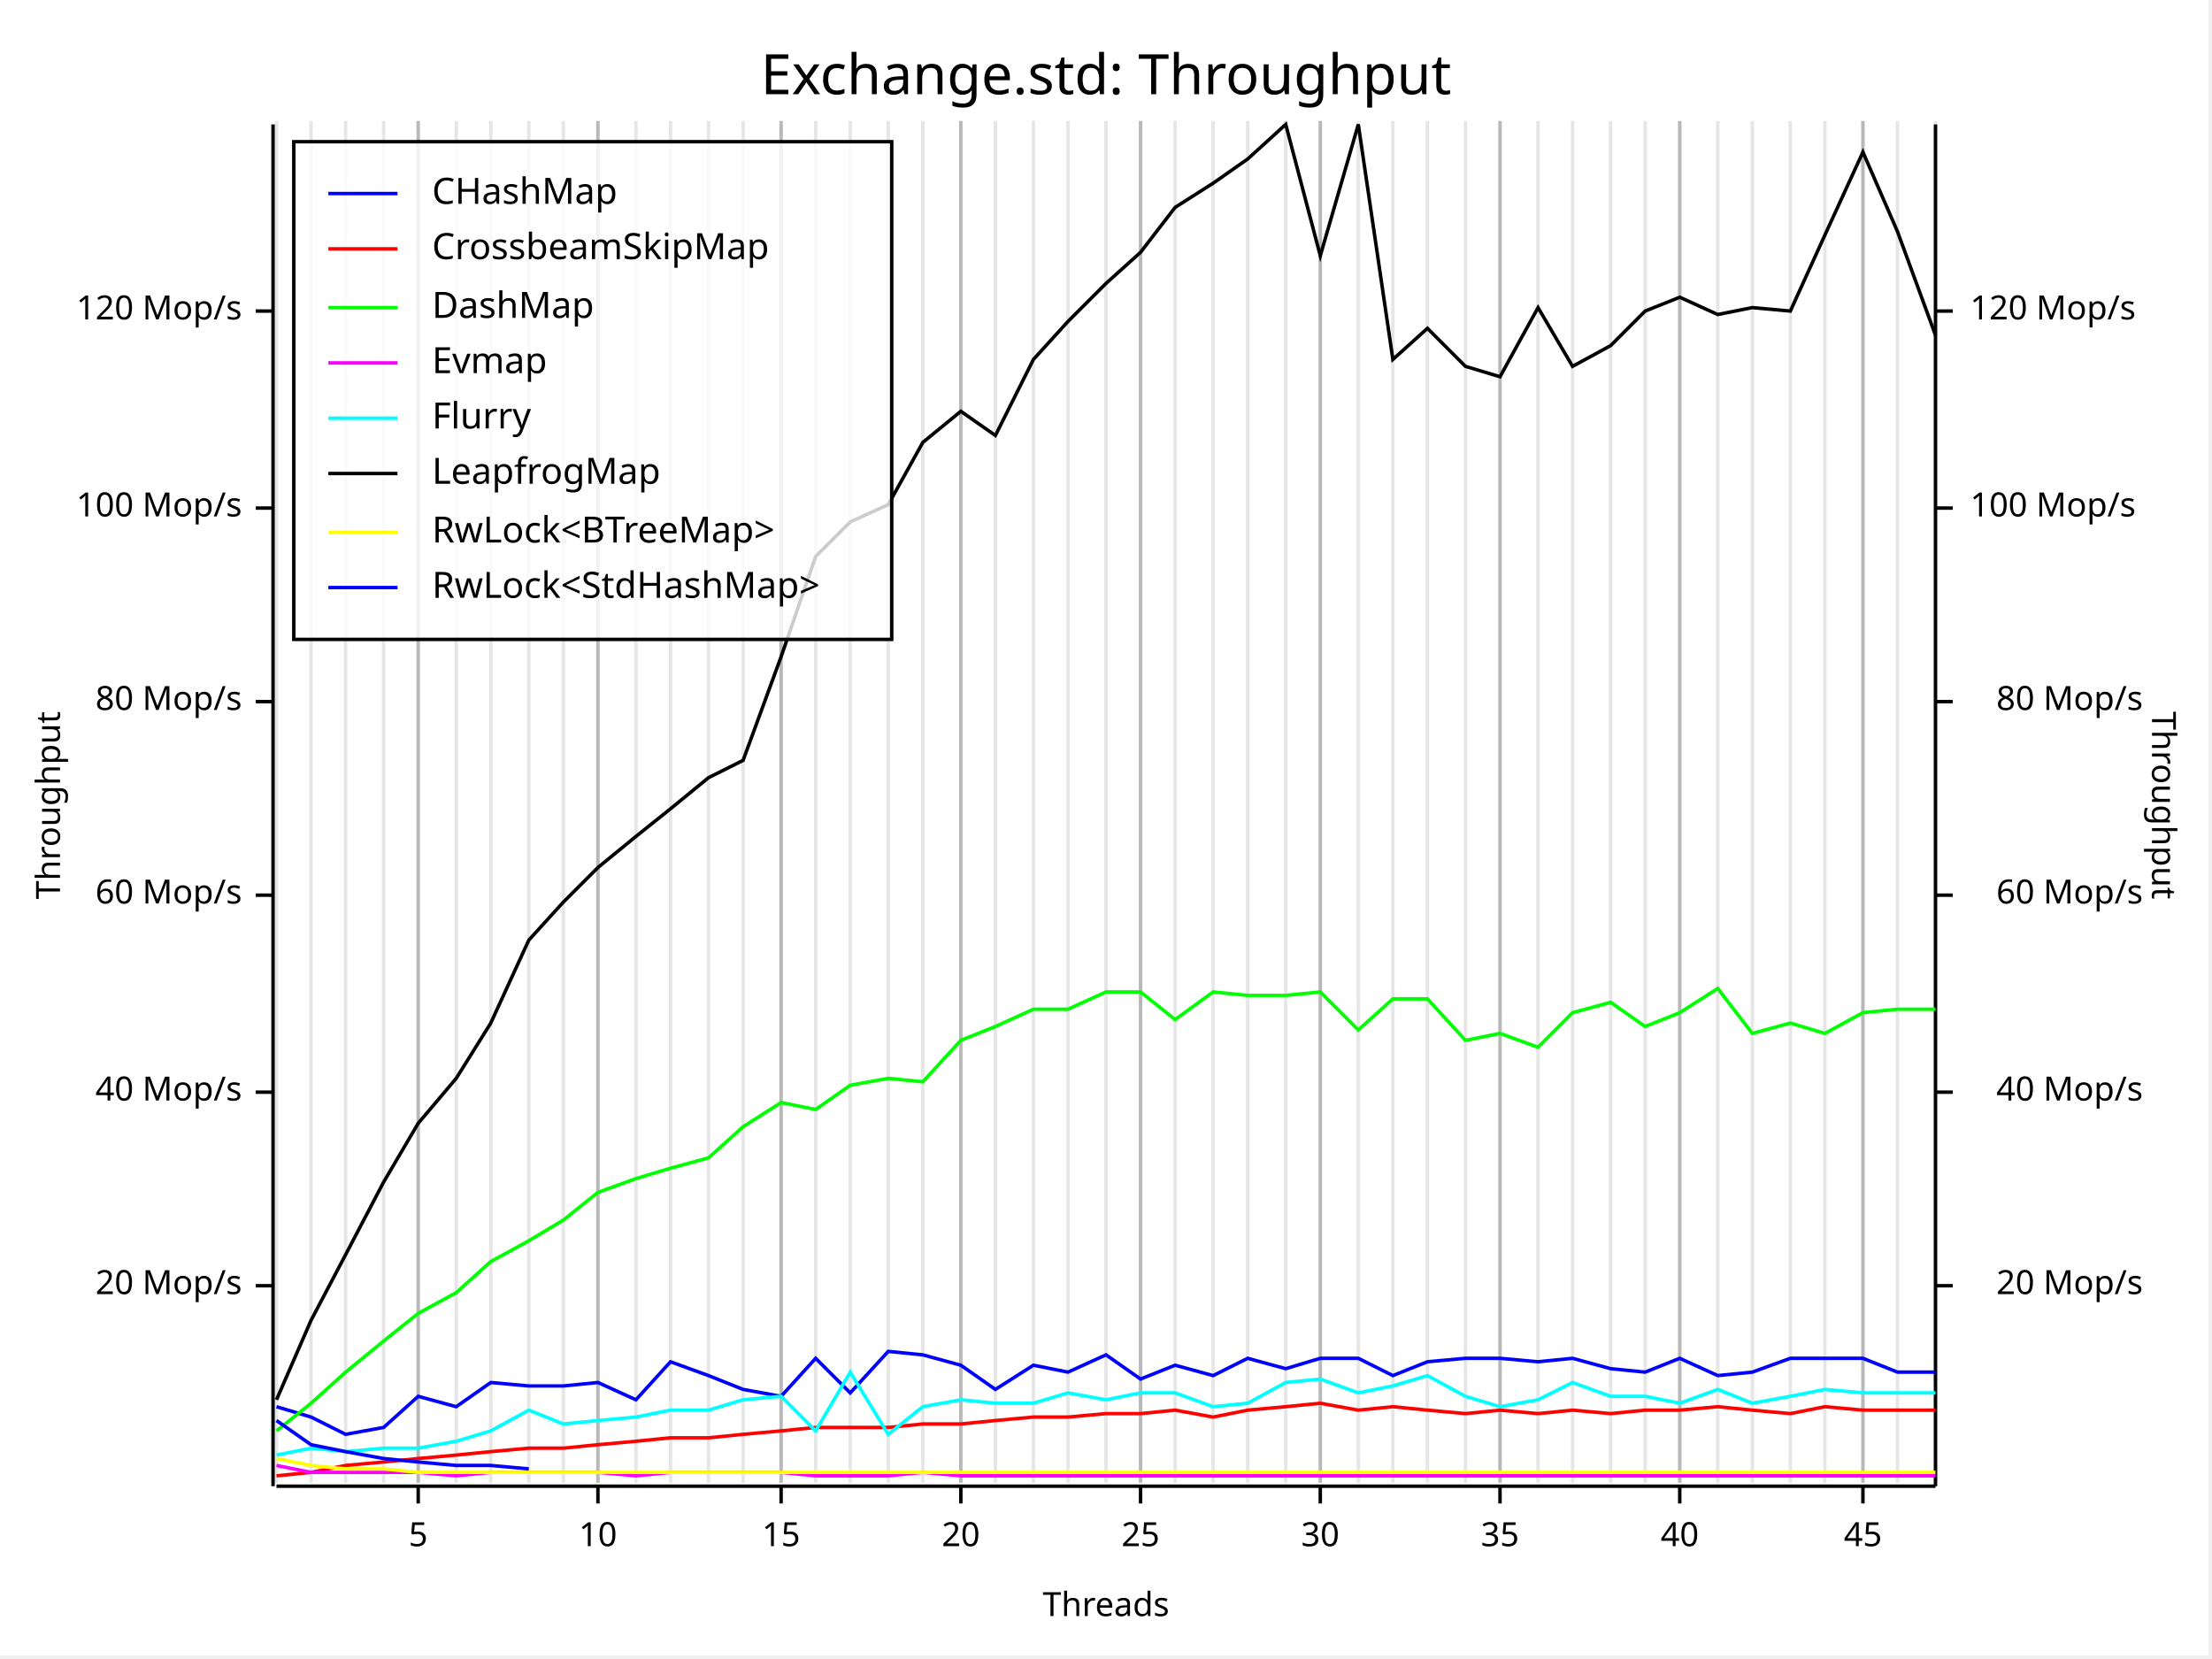
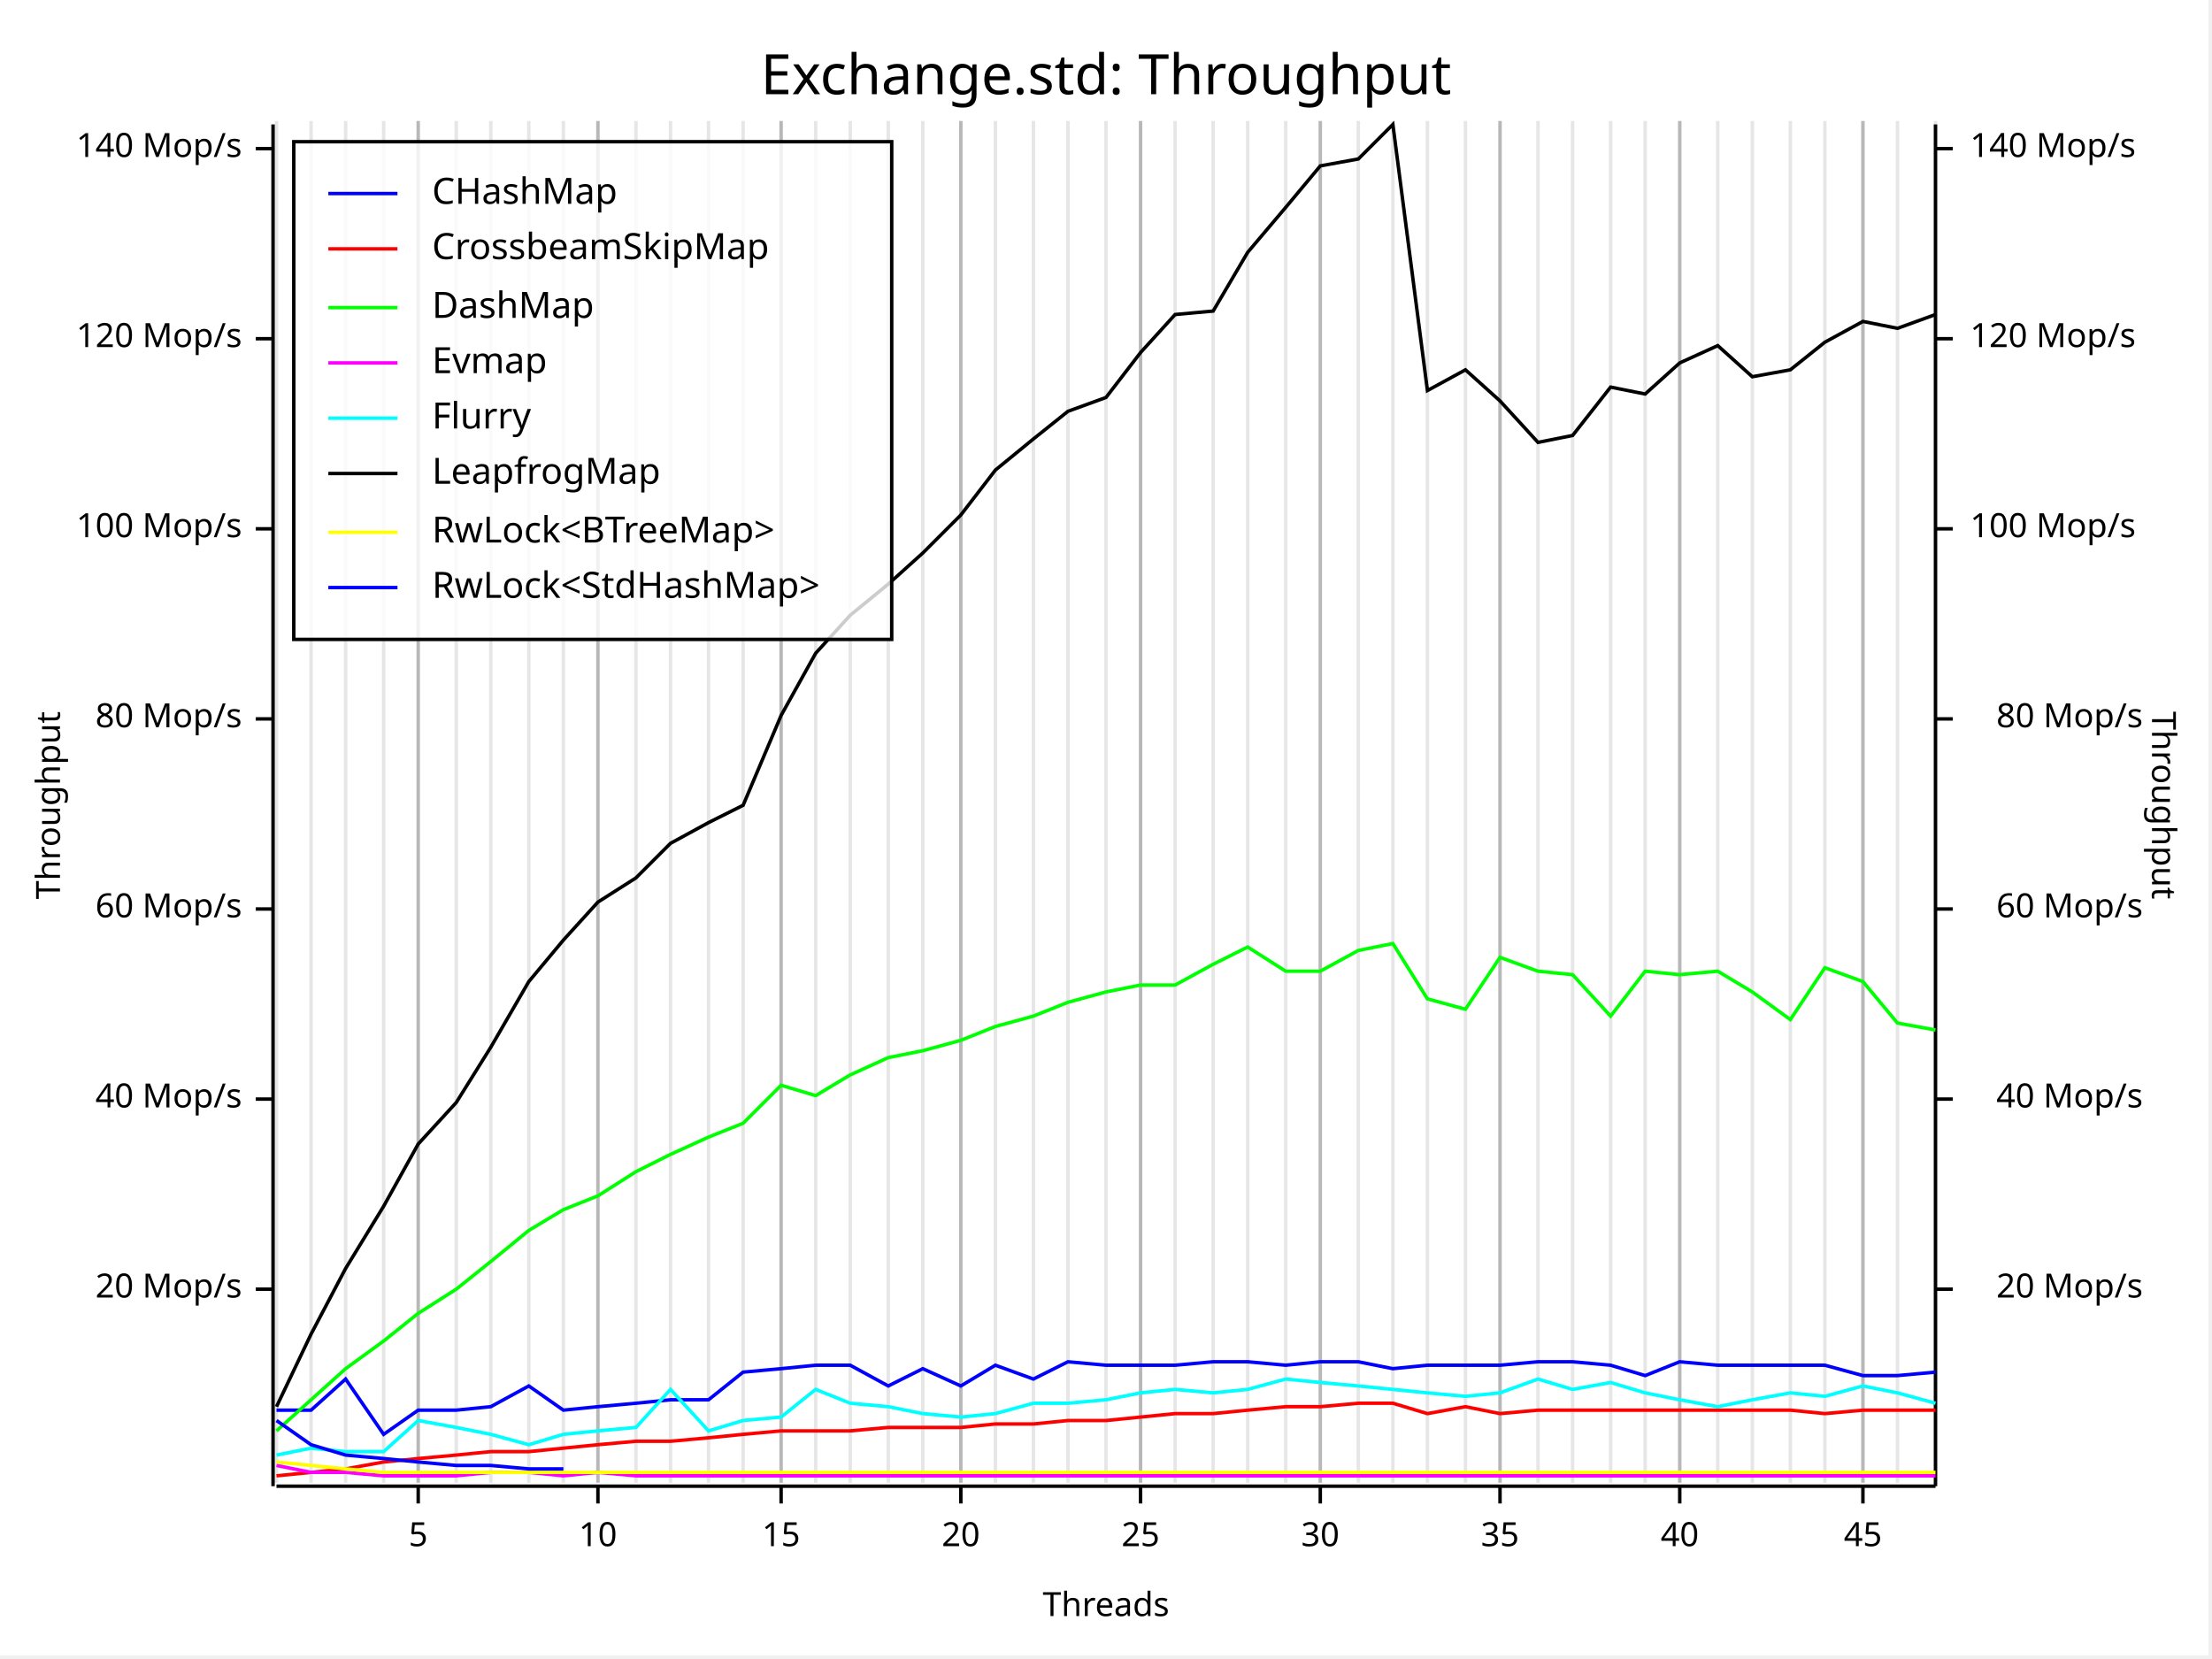
<svg xmlns="http://www.w3.org/2000/svg" width="640" height="480" viewBox="0 0 640 480">
  <rect x="0" y="0" width="639" height="479" opacity="1" fill="#FFFFFF" stroke="none" />
  <text x="320" y="15" dy="0.76em" text-anchor="middle" font-family="Fira Code" font-size="16.129" opacity="1" fill="#000000">
Exchange.std: Throughput
</text>
  <line opacity="0.1" stroke="#000000" stroke-width="1" x1="80" y1="429" x2="80" y2="35" />
  <line opacity="0.1" stroke="#000000" stroke-width="1" x1="90" y1="429" x2="90" y2="35" />
  <line opacity="0.1" stroke="#000000" stroke-width="1" x1="100" y1="429" x2="100" y2="35" />
  <line opacity="0.1" stroke="#000000" stroke-width="1" x1="111" y1="429" x2="111" y2="35" />
  <line opacity="0.1" stroke="#000000" stroke-width="1" x1="121" y1="429" x2="121" y2="35" />
  <line opacity="0.1" stroke="#000000" stroke-width="1" x1="132" y1="429" x2="132" y2="35" />
  <line opacity="0.1" stroke="#000000" stroke-width="1" x1="142" y1="429" x2="142" y2="35" />
  <line opacity="0.1" stroke="#000000" stroke-width="1" x1="153" y1="429" x2="153" y2="35" />
  <line opacity="0.1" stroke="#000000" stroke-width="1" x1="163" y1="429" x2="163" y2="35" />
  <line opacity="0.1" stroke="#000000" stroke-width="1" x1="173" y1="429" x2="173" y2="35" />
  <line opacity="0.1" stroke="#000000" stroke-width="1" x1="184" y1="429" x2="184" y2="35" />
  <line opacity="0.1" stroke="#000000" stroke-width="1" x1="194" y1="429" x2="194" y2="35" />
  <line opacity="0.1" stroke="#000000" stroke-width="1" x1="205" y1="429" x2="205" y2="35" />
  <line opacity="0.1" stroke="#000000" stroke-width="1" x1="215" y1="429" x2="215" y2="35" />
  <line opacity="0.1" stroke="#000000" stroke-width="1" x1="226" y1="429" x2="226" y2="35" />
  <line opacity="0.1" stroke="#000000" stroke-width="1" x1="236" y1="429" x2="236" y2="35" />
  <line opacity="0.1" stroke="#000000" stroke-width="1" x1="246" y1="429" x2="246" y2="35" />
  <line opacity="0.1" stroke="#000000" stroke-width="1" x1="257" y1="429" x2="257" y2="35" />
  <line opacity="0.1" stroke="#000000" stroke-width="1" x1="267" y1="429" x2="267" y2="35" />
  <line opacity="0.1" stroke="#000000" stroke-width="1" x1="278" y1="429" x2="278" y2="35" />
  <line opacity="0.1" stroke="#000000" stroke-width="1" x1="288" y1="429" x2="288" y2="35" />
  <line opacity="0.1" stroke="#000000" stroke-width="1" x1="299" y1="429" x2="299" y2="35" />
  <line opacity="0.1" stroke="#000000" stroke-width="1" x1="309" y1="429" x2="309" y2="35" />
  <line opacity="0.1" stroke="#000000" stroke-width="1" x1="320" y1="429" x2="320" y2="35" />
  <line opacity="0.1" stroke="#000000" stroke-width="1" x1="330" y1="429" x2="330" y2="35" />
  <line opacity="0.1" stroke="#000000" stroke-width="1" x1="340" y1="429" x2="340" y2="35" />
  <line opacity="0.1" stroke="#000000" stroke-width="1" x1="351" y1="429" x2="351" y2="35" />
  <line opacity="0.1" stroke="#000000" stroke-width="1" x1="361" y1="429" x2="361" y2="35" />
  <line opacity="0.1" stroke="#000000" stroke-width="1" x1="372" y1="429" x2="372" y2="35" />
  <line opacity="0.1" stroke="#000000" stroke-width="1" x1="382" y1="429" x2="382" y2="35" />
  <line opacity="0.1" stroke="#000000" stroke-width="1" x1="393" y1="429" x2="393" y2="35" />
  <line opacity="0.1" stroke="#000000" stroke-width="1" x1="403" y1="429" x2="403" y2="35" />
  <line opacity="0.1" stroke="#000000" stroke-width="1" x1="413" y1="429" x2="413" y2="35" />
  <line opacity="0.1" stroke="#000000" stroke-width="1" x1="424" y1="429" x2="424" y2="35" />
  <line opacity="0.1" stroke="#000000" stroke-width="1" x1="434" y1="429" x2="434" y2="35" />
  <line opacity="0.1" stroke="#000000" stroke-width="1" x1="445" y1="429" x2="445" y2="35" />
  <line opacity="0.1" stroke="#000000" stroke-width="1" x1="455" y1="429" x2="455" y2="35" />
  <line opacity="0.1" stroke="#000000" stroke-width="1" x1="466" y1="429" x2="466" y2="35" />
  <line opacity="0.1" stroke="#000000" stroke-width="1" x1="476" y1="429" x2="476" y2="35" />
  <line opacity="0.1" stroke="#000000" stroke-width="1" x1="486" y1="429" x2="486" y2="35" />
  <line opacity="0.1" stroke="#000000" stroke-width="1" x1="497" y1="429" x2="497" y2="35" />
  <line opacity="0.1" stroke="#000000" stroke-width="1" x1="507" y1="429" x2="507" y2="35" />
  <line opacity="0.1" stroke="#000000" stroke-width="1" x1="518" y1="429" x2="518" y2="35" />
  <line opacity="0.1" stroke="#000000" stroke-width="1" x1="528" y1="429" x2="528" y2="35" />
  <line opacity="0.1" stroke="#000000" stroke-width="1" x1="539" y1="429" x2="539" y2="35" />
  <line opacity="0.1" stroke="#000000" stroke-width="1" x1="549" y1="429" x2="549" y2="35" />
  <line opacity="0.1" stroke="#000000" stroke-width="1" x1="560" y1="429" x2="560" y2="35" />
  <text x="10" y="233" dy="0.76em" text-anchor="middle" font-family="sans-serif" font-size="9.677" opacity="1" fill="#000000" transform="rotate(270, 10, 233)">
Throughput
</text>
  <text x="320" y="470" dy="-0.5ex" text-anchor="middle" font-family="sans-serif" font-size="9.677" opacity="1" fill="#000000">
Threads
</text>
  <text x="630" y="233" dy="0.76em" text-anchor="middle" font-family="sans-serif" font-size="9.677" opacity="1" fill="#000000" transform="rotate(90, 630, 233)">
Throughput
</text>
  <line opacity="0.2" stroke="#000000" stroke-width="1" x1="121" y1="429" x2="121" y2="35" />
  <line opacity="0.2" stroke="#000000" stroke-width="1" x1="173" y1="429" x2="173" y2="35" />
  <line opacity="0.2" stroke="#000000" stroke-width="1" x1="226" y1="429" x2="226" y2="35" />
  <line opacity="0.2" stroke="#000000" stroke-width="1" x1="278" y1="429" x2="278" y2="35" />
  <line opacity="0.2" stroke="#000000" stroke-width="1" x1="330" y1="429" x2="330" y2="35" />
  <line opacity="0.2" stroke="#000000" stroke-width="1" x1="382" y1="429" x2="382" y2="35" />
  <line opacity="0.2" stroke="#000000" stroke-width="1" x1="434" y1="429" x2="434" y2="35" />
  <line opacity="0.2" stroke="#000000" stroke-width="1" x1="486" y1="429" x2="486" y2="35" />
  <line opacity="0.2" stroke="#000000" stroke-width="1" x1="539" y1="429" x2="539" y2="35" />
  <polyline fill="none" opacity="1" stroke="#000000" stroke-width="1" points="79,36 79,430 " />
-   <text x="70" y="372" dy="0.5ex" text-anchor="end" font-family="sans-serif" font-size="9.677" opacity="1" fill="#000000">
+   <text x="70" y="373" dy="0.5ex" text-anchor="end" font-family="sans-serif" font-size="9.677" opacity="1" fill="#000000">
20 Mop/s
</text>
-   <polyline fill="none" opacity="1" stroke="#000000" stroke-width="1" points="74,372 79,372 " />
-   <text x="70" y="316" dy="0.5ex" text-anchor="end" font-family="sans-serif" font-size="9.677" opacity="1" fill="#000000">
+   <polyline fill="none" opacity="1" stroke="#000000" stroke-width="1" points="74,373 79,373 " />
+   <text x="70" y="318" dy="0.5ex" text-anchor="end" font-family="sans-serif" font-size="9.677" opacity="1" fill="#000000">
40 Mop/s
</text>
-   <polyline fill="none" opacity="1" stroke="#000000" stroke-width="1" points="74,316 79,316 " />
-   <text x="70" y="259" dy="0.5ex" text-anchor="end" font-family="sans-serif" font-size="9.677" opacity="1" fill="#000000">
+   <polyline fill="none" opacity="1" stroke="#000000" stroke-width="1" points="74,318 79,318 " />
+   <text x="70" y="263" dy="0.5ex" text-anchor="end" font-family="sans-serif" font-size="9.677" opacity="1" fill="#000000">
60 Mop/s
</text>
-   <polyline fill="none" opacity="1" stroke="#000000" stroke-width="1" points="74,259 79,259 " />
-   <text x="70" y="203" dy="0.5ex" text-anchor="end" font-family="sans-serif" font-size="9.677" opacity="1" fill="#000000">
+   <polyline fill="none" opacity="1" stroke="#000000" stroke-width="1" points="74,263 79,263 " />
+   <text x="70" y="208" dy="0.5ex" text-anchor="end" font-family="sans-serif" font-size="9.677" opacity="1" fill="#000000">
80 Mop/s
</text>
-   <polyline fill="none" opacity="1" stroke="#000000" stroke-width="1" points="74,203 79,203 " />
-   <text x="70" y="147" dy="0.5ex" text-anchor="end" font-family="sans-serif" font-size="9.677" opacity="1" fill="#000000">
+   <polyline fill="none" opacity="1" stroke="#000000" stroke-width="1" points="74,208 79,208 " />
+   <text x="70" y="153" dy="0.5ex" text-anchor="end" font-family="sans-serif" font-size="9.677" opacity="1" fill="#000000">
100 Mop/s
</text>
-   <polyline fill="none" opacity="1" stroke="#000000" stroke-width="1" points="74,147 79,147 " />
-   <text x="70" y="90" dy="0.5ex" text-anchor="end" font-family="sans-serif" font-size="9.677" opacity="1" fill="#000000">
+   <polyline fill="none" opacity="1" stroke="#000000" stroke-width="1" points="74,153 79,153 " />
+   <text x="70" y="98" dy="0.5ex" text-anchor="end" font-family="sans-serif" font-size="9.677" opacity="1" fill="#000000">
120 Mop/s
</text>
-   <polyline fill="none" opacity="1" stroke="#000000" stroke-width="1" points="74,90 79,90 " />
+   <polyline fill="none" opacity="1" stroke="#000000" stroke-width="1" points="74,98 79,98 " />
+   <text x="70" y="43" dy="0.5ex" text-anchor="end" font-family="sans-serif" font-size="9.677" opacity="1" fill="#000000">
+ 140 Mop/s
+ </text>
+   <polyline fill="none" opacity="1" stroke="#000000" stroke-width="1" points="74,43 79,43 " />
  <polyline fill="none" opacity="1" stroke="#000000" stroke-width="1" points="80,430 560,430 " />
  <text x="121" y="440" dy="0.76em" text-anchor="middle" font-family="sans-serif" font-size="9.677" opacity="1" fill="#000000">
5
</text>
  <polyline fill="none" opacity="1" stroke="#000000" stroke-width="1" points="121,430 121,435 " />
  <text x="173" y="440" dy="0.76em" text-anchor="middle" font-family="sans-serif" font-size="9.677" opacity="1" fill="#000000">
10
</text>
  <polyline fill="none" opacity="1" stroke="#000000" stroke-width="1" points="173,430 173,435 " />
  <text x="226" y="440" dy="0.76em" text-anchor="middle" font-family="sans-serif" font-size="9.677" opacity="1" fill="#000000">
15
</text>
  <polyline fill="none" opacity="1" stroke="#000000" stroke-width="1" points="226,430 226,435 " />
  <text x="278" y="440" dy="0.76em" text-anchor="middle" font-family="sans-serif" font-size="9.677" opacity="1" fill="#000000">
20
</text>
  <polyline fill="none" opacity="1" stroke="#000000" stroke-width="1" points="278,430 278,435 " />
  <text x="330" y="440" dy="0.76em" text-anchor="middle" font-family="sans-serif" font-size="9.677" opacity="1" fill="#000000">
25
</text>
  <polyline fill="none" opacity="1" stroke="#000000" stroke-width="1" points="330,430 330,435 " />
  <text x="382" y="440" dy="0.76em" text-anchor="middle" font-family="sans-serif" font-size="9.677" opacity="1" fill="#000000">
30
</text>
  <polyline fill="none" opacity="1" stroke="#000000" stroke-width="1" points="382,430 382,435 " />
  <text x="434" y="440" dy="0.76em" text-anchor="middle" font-family="sans-serif" font-size="9.677" opacity="1" fill="#000000">
35
</text>
  <polyline fill="none" opacity="1" stroke="#000000" stroke-width="1" points="434,430 434,435 " />
  <text x="486" y="440" dy="0.76em" text-anchor="middle" font-family="sans-serif" font-size="9.677" opacity="1" fill="#000000">
40
</text>
  <polyline fill="none" opacity="1" stroke="#000000" stroke-width="1" points="486,430 486,435 " />
  <text x="539" y="440" dy="0.76em" text-anchor="middle" font-family="sans-serif" font-size="9.677" opacity="1" fill="#000000">
45
</text>
  <polyline fill="none" opacity="1" stroke="#000000" stroke-width="1" points="539,430 539,435 " />
  <polyline fill="none" opacity="1" stroke="#000000" stroke-width="1" points="560,36 560,430 " />
-   <text x="620" y="372" dy="0.5ex" text-anchor="end" font-family="sans-serif" font-size="9.677" opacity="1" fill="#000000">
+   <text x="620" y="373" dy="0.5ex" text-anchor="end" font-family="sans-serif" font-size="9.677" opacity="1" fill="#000000">
20 Mop/s
</text>
-   <polyline fill="none" opacity="1" stroke="#000000" stroke-width="1" points="560,372 565,372 " />
-   <text x="620" y="316" dy="0.5ex" text-anchor="end" font-family="sans-serif" font-size="9.677" opacity="1" fill="#000000">
+   <polyline fill="none" opacity="1" stroke="#000000" stroke-width="1" points="560,373 565,373 " />
+   <text x="620" y="318" dy="0.5ex" text-anchor="end" font-family="sans-serif" font-size="9.677" opacity="1" fill="#000000">
40 Mop/s
</text>
-   <polyline fill="none" opacity="1" stroke="#000000" stroke-width="1" points="560,316 565,316 " />
-   <text x="620" y="259" dy="0.5ex" text-anchor="end" font-family="sans-serif" font-size="9.677" opacity="1" fill="#000000">
+   <polyline fill="none" opacity="1" stroke="#000000" stroke-width="1" points="560,318 565,318 " />
+   <text x="620" y="263" dy="0.5ex" text-anchor="end" font-family="sans-serif" font-size="9.677" opacity="1" fill="#000000">
60 Mop/s
</text>
-   <polyline fill="none" opacity="1" stroke="#000000" stroke-width="1" points="560,259 565,259 " />
-   <text x="620" y="203" dy="0.5ex" text-anchor="end" font-family="sans-serif" font-size="9.677" opacity="1" fill="#000000">
+   <polyline fill="none" opacity="1" stroke="#000000" stroke-width="1" points="560,263 565,263 " />
+   <text x="620" y="208" dy="0.5ex" text-anchor="end" font-family="sans-serif" font-size="9.677" opacity="1" fill="#000000">
80 Mop/s
</text>
-   <polyline fill="none" opacity="1" stroke="#000000" stroke-width="1" points="560,203 565,203 " />
-   <text x="570" y="147" dy="0.5ex" text-anchor="start" font-family="sans-serif" font-size="9.677" opacity="1" fill="#000000">
+   <polyline fill="none" opacity="1" stroke="#000000" stroke-width="1" points="560,208 565,208 " />
+   <text x="570" y="153" dy="0.5ex" text-anchor="start" font-family="sans-serif" font-size="9.677" opacity="1" fill="#000000">
100 Mop/s
</text>
-   <polyline fill="none" opacity="1" stroke="#000000" stroke-width="1" points="560,147 565,147 " />
-   <text x="570" y="90" dy="0.5ex" text-anchor="start" font-family="sans-serif" font-size="9.677" opacity="1" fill="#000000">
+   <polyline fill="none" opacity="1" stroke="#000000" stroke-width="1" points="560,153 565,153 " />
+   <text x="570" y="98" dy="0.5ex" text-anchor="start" font-family="sans-serif" font-size="9.677" opacity="1" fill="#000000">
120 Mop/s
</text>
-   <polyline fill="none" opacity="1" stroke="#000000" stroke-width="1" points="560,90 565,90 " />
-   <polyline fill="none" opacity="1" stroke="#0000FF" stroke-width="1" points="80,407 90,410 100,415 111,413 121,404 132,407 142,400 153,401 163,401 173,400 184,405 194,394 205,398 215,402 226,404 236,393 246,403 257,391 267,392 278,395 288,402 299,395 309,397 320,392 330,399 340,395 351,398 361,393 372,396 382,393 393,393 403,398 413,394 424,393 434,393 445,394 455,393 466,396 476,397 486,393 497,398 507,397 518,393 528,393 539,393 549,397 560,397 " />
-   <polyline fill="none" opacity="1" stroke="#FF0000" stroke-width="1" points="80,427 90,426 100,424 111,423 121,422 132,421 142,420 153,419 163,419 173,418 184,417 194,416 205,416 215,415 226,414 236,413 246,413 257,413 267,412 278,412 288,411 299,410 309,410 320,409 330,409 340,408 351,410 361,408 372,407 382,406 393,408 403,407 413,408 424,409 434,408 445,409 455,408 466,409 476,408 486,408 497,407 507,408 518,409 528,407 539,408 549,408 560,408 " />
-   <polyline fill="none" opacity="1" stroke="#00FF00" stroke-width="1" points="80,414 90,406 100,397 111,388 121,380 132,374 142,365 153,359 163,353 173,345 184,341 194,338 205,335 215,326 226,319 236,321 246,314 257,312 267,313 278,301 288,297 299,292 309,292 320,287 330,287 340,295 351,287 361,288 372,288 382,287 393,298 403,289 413,289 424,301 434,299 445,303 455,293 466,290 476,297 486,293 497,286 507,299 518,296 528,299 539,293 549,292 560,292 " />
-   <polyline fill="none" opacity="1" stroke="#FF00FF" stroke-width="1" points="80,424 90,426 100,426 111,426 121,426 132,427 142,426 153,426 163,426 173,426 184,427 194,426 205,426 215,426 226,426 236,427 246,427 257,427 267,426 278,427 288,427 299,427 309,427 320,427 330,427 340,427 351,427 361,427 372,427 382,427 393,427 403,427 413,427 424,427 434,427 445,427 455,427 466,427 476,427 486,427 497,427 507,427 518,427 528,427 539,427 549,427 560,427 " />
-   <polyline fill="none" opacity="1" stroke="#00FFFF" stroke-width="1" points="80,421 90,419 100,420 111,419 121,419 132,417 142,414 153,408 163,412 173,411 184,410 194,408 205,408 215,405 226,404 236,414 246,397 257,415 267,407 278,405 288,406 299,406 309,403 320,405 330,403 340,403 351,407 361,406 372,400 382,399 393,403 403,401 413,398 424,404 434,407 445,405 455,400 466,404 476,404 486,406 497,402 507,406 518,404 528,402 539,403 549,403 560,403 " />
-   <polyline fill="none" opacity="1" stroke="#000000" stroke-width="1" points="80,405 90,382 100,363 111,342 121,325 132,312 142,296 153,272 163,261 173,251 184,242 194,234 205,225 215,220 226,190 236,161 246,151 257,146 267,128 278,119 288,126 299,104 309,93 320,82 330,73 340,60 351,53 361,46 372,36 382,74 393,36 403,104 413,95 424,106 434,109 445,89 455,106 466,100 476,90 486,86 497,91 507,89 518,90 528,68 539,44 549,67 560,97 " />
-   <polyline fill="none" opacity="1" stroke="#FFFF00" stroke-width="1" points="80,422 90,424 100,425 111,425 121,426 132,426 142,426 153,426 163,426 173,426 184,426 194,426 205,426 215,426 226,426 236,426 246,426 257,426 267,426 278,426 288,426 299,426 309,426 320,426 330,426 340,426 351,426 361,426 372,426 382,426 393,426 403,426 413,426 424,426 434,426 445,426 455,426 466,426 476,426 486,426 497,426 507,426 518,426 528,426 539,426 549,426 560,426 " />
-   <polyline fill="none" opacity="1" stroke="#0000FF" stroke-width="1" points="80,411 90,418 100,420 111,422 121,423 132,424 142,424 153,425 " />
+   <polyline fill="none" opacity="1" stroke="#000000" stroke-width="1" points="560,98 565,98 " />
+   <text x="570" y="43" dy="0.5ex" text-anchor="start" font-family="sans-serif" font-size="9.677" opacity="1" fill="#000000">
+ 140 Mop/s
+ </text>
+   <polyline fill="none" opacity="1" stroke="#000000" stroke-width="1" points="560,43 565,43 " />
+   <polyline fill="none" opacity="1" stroke="#0000FF" stroke-width="1" points="80,408 90,408 100,399 111,415 121,408 132,408 142,407 153,401 163,408 173,407 184,406 194,405 205,405 215,397 226,396 236,395 246,395 257,401 267,396 278,401 288,395 299,399 309,394 320,395 330,395 340,395 351,394 361,394 372,395 382,394 393,394 403,396 413,395 424,395 434,395 445,394 455,394 466,395 476,398 486,394 497,395 507,395 518,395 528,395 539,398 549,398 560,397 " />
+   <polyline fill="none" opacity="1" stroke="#FF0000" stroke-width="1" points="80,427 90,426 100,425 111,423 121,422 132,421 142,420 153,420 163,419 173,418 184,417 194,417 205,416 215,415 226,414 236,414 246,414 257,413 267,413 278,413 288,412 299,412 309,411 320,411 330,410 340,409 351,409 361,408 372,407 382,407 393,406 403,406 413,409 424,407 434,409 445,408 455,408 466,408 476,408 486,408 497,408 507,408 518,408 528,409 539,408 549,408 560,408 " />
+   <polyline fill="none" opacity="1" stroke="#00FF00" stroke-width="1" points="80,414 90,405 100,396 111,388 121,380 132,373 142,365 153,356 163,350 173,346 184,339 194,334 205,329 215,325 226,314 236,317 246,311 257,306 267,304 278,301 288,297 299,294 309,290 320,287 330,285 340,285 351,279 361,274 372,281 382,281 393,275 403,273 413,289 424,292 434,277 445,281 455,282 466,294 476,281 486,282 497,281 507,287 518,295 528,280 539,284 549,296 560,298 " />
+   <polyline fill="none" opacity="1" stroke="#FF00FF" stroke-width="1" points="80,424 90,426 100,426 111,427 121,427 132,427 142,426 153,426 163,427 173,426 184,427 194,427 205,427 215,427 226,427 236,427 246,427 257,427 267,427 278,427 288,427 299,427 309,427 320,427 330,427 340,427 351,427 361,427 372,427 382,427 393,427 403,427 413,427 424,427 434,427 445,427 455,427 466,427 476,427 486,427 497,427 507,427 518,427 528,427 539,427 549,427 560,427 " />
+   <polyline fill="none" opacity="1" stroke="#00FFFF" stroke-width="1" points="80,421 90,419 100,420 111,420 121,411 132,413 142,415 153,418 163,415 173,414 184,413 194,402 205,414 215,411 226,410 236,402 246,406 257,407 267,409 278,410 288,409 299,406 309,406 320,405 330,403 340,402 351,403 361,402 372,399 382,400 393,401 403,402 413,403 424,404 434,403 445,399 455,402 466,400 476,403 486,405 497,407 507,405 518,403 528,404 539,401 549,403 560,406 " />
+   <polyline fill="none" opacity="1" stroke="#000000" stroke-width="1" points="80,407 90,386 100,367 111,349 121,331 132,319 142,303 153,284 163,272 173,261 184,254 194,244 205,238 215,233 226,207 236,189 246,178 257,169 267,160 278,149 288,136 299,127 309,119 320,115 330,102 340,91 351,90 361,73 372,60 382,48 393,46 403,36 413,113 424,107 434,116 445,128 455,126 466,112 476,114 486,105 497,100 507,109 518,107 528,99 539,93 549,95 560,91 " />
+   <polyline fill="none" opacity="1" stroke="#FFFF00" stroke-width="1" points="80,423 90,424 100,425 111,426 121,426 132,426 142,426 153,426 163,426 173,426 184,426 194,426 205,426 215,426 226,426 236,426 246,426 257,426 267,426 278,426 288,426 299,426 309,426 320,426 330,426 340,426 351,426 361,426 372,426 382,426 393,426 403,426 413,426 424,426 434,426 445,426 455,426 466,426 476,426 486,426 497,426 507,426 518,426 528,426 539,426 549,426 560,426 " />
+   <polyline fill="none" opacity="1" stroke="#0000FF" stroke-width="1" points="80,411 90,418 100,421 111,422 121,423 132,424 142,424 153,425 163,425 " />
  <rect x="85" y="41" width="173" height="144" opacity="0.8" fill="#FFFFFF" stroke="none" />
  <rect x="85" y="41" width="173" height="144" opacity="1" fill="none" stroke="#000000" />
  <text x="125" y="51" dy="0.76em" text-anchor="start" font-family="Fira Code" font-size="10.484" opacity="1" fill="#000000">
CHashMap
</text>
  <text x="125" y="67" dy="0.76em" text-anchor="start" font-family="Fira Code" font-size="10.484" opacity="1" fill="#000000">
CrossbeamSkipMap
</text>
  <text x="125" y="84" dy="0.76em" text-anchor="start" font-family="Fira Code" font-size="10.484" opacity="1" fill="#000000">
DashMap
</text>
  <text x="125" y="100" dy="0.76em" text-anchor="start" font-family="Fira Code" font-size="10.484" opacity="1" fill="#000000">
Evmap
</text>
  <text x="125" y="116" dy="0.76em" text-anchor="start" font-family="Fira Code" font-size="10.484" opacity="1" fill="#000000">
Flurry
</text>
  <text x="125" y="132" dy="0.76em" text-anchor="start" font-family="Fira Code" font-size="10.484" opacity="1" fill="#000000">
LeapfrogMap
</text>
  <text x="125" y="149" dy="0.76em" text-anchor="start" font-family="Fira Code" font-size="10.484" opacity="1" fill="#000000">
RwLock&lt;BTreeMap&gt;
</text>
  <text x="125" y="165" dy="0.76em" text-anchor="start" font-family="Fira Code" font-size="10.484" opacity="1" fill="#000000">
RwLock&lt;StdHashMap&gt;
</text>
  <polyline fill="none" opacity="1" stroke="#0000FF" stroke-width="1" points="95,56 115,56 " />
  <polyline fill="none" opacity="1" stroke="#FF0000" stroke-width="1" points="95,72 115,72 " />
  <polyline fill="none" opacity="1" stroke="#00FF00" stroke-width="1" points="95,89 115,89 " />
  <polyline fill="none" opacity="1" stroke="#FF00FF" stroke-width="1" points="95,105 115,105 " />
  <polyline fill="none" opacity="1" stroke="#00FFFF" stroke-width="1" points="95,121 115,121 " />
  <polyline fill="none" opacity="1" stroke="#000000" stroke-width="1" points="95,137 115,137 " />
  <polyline fill="none" opacity="1" stroke="#FFFF00" stroke-width="1" points="95,154 115,154 " />
  <polyline fill="none" opacity="1" stroke="#0000FF" stroke-width="1" points="95,170 115,170 " />
</svg>
